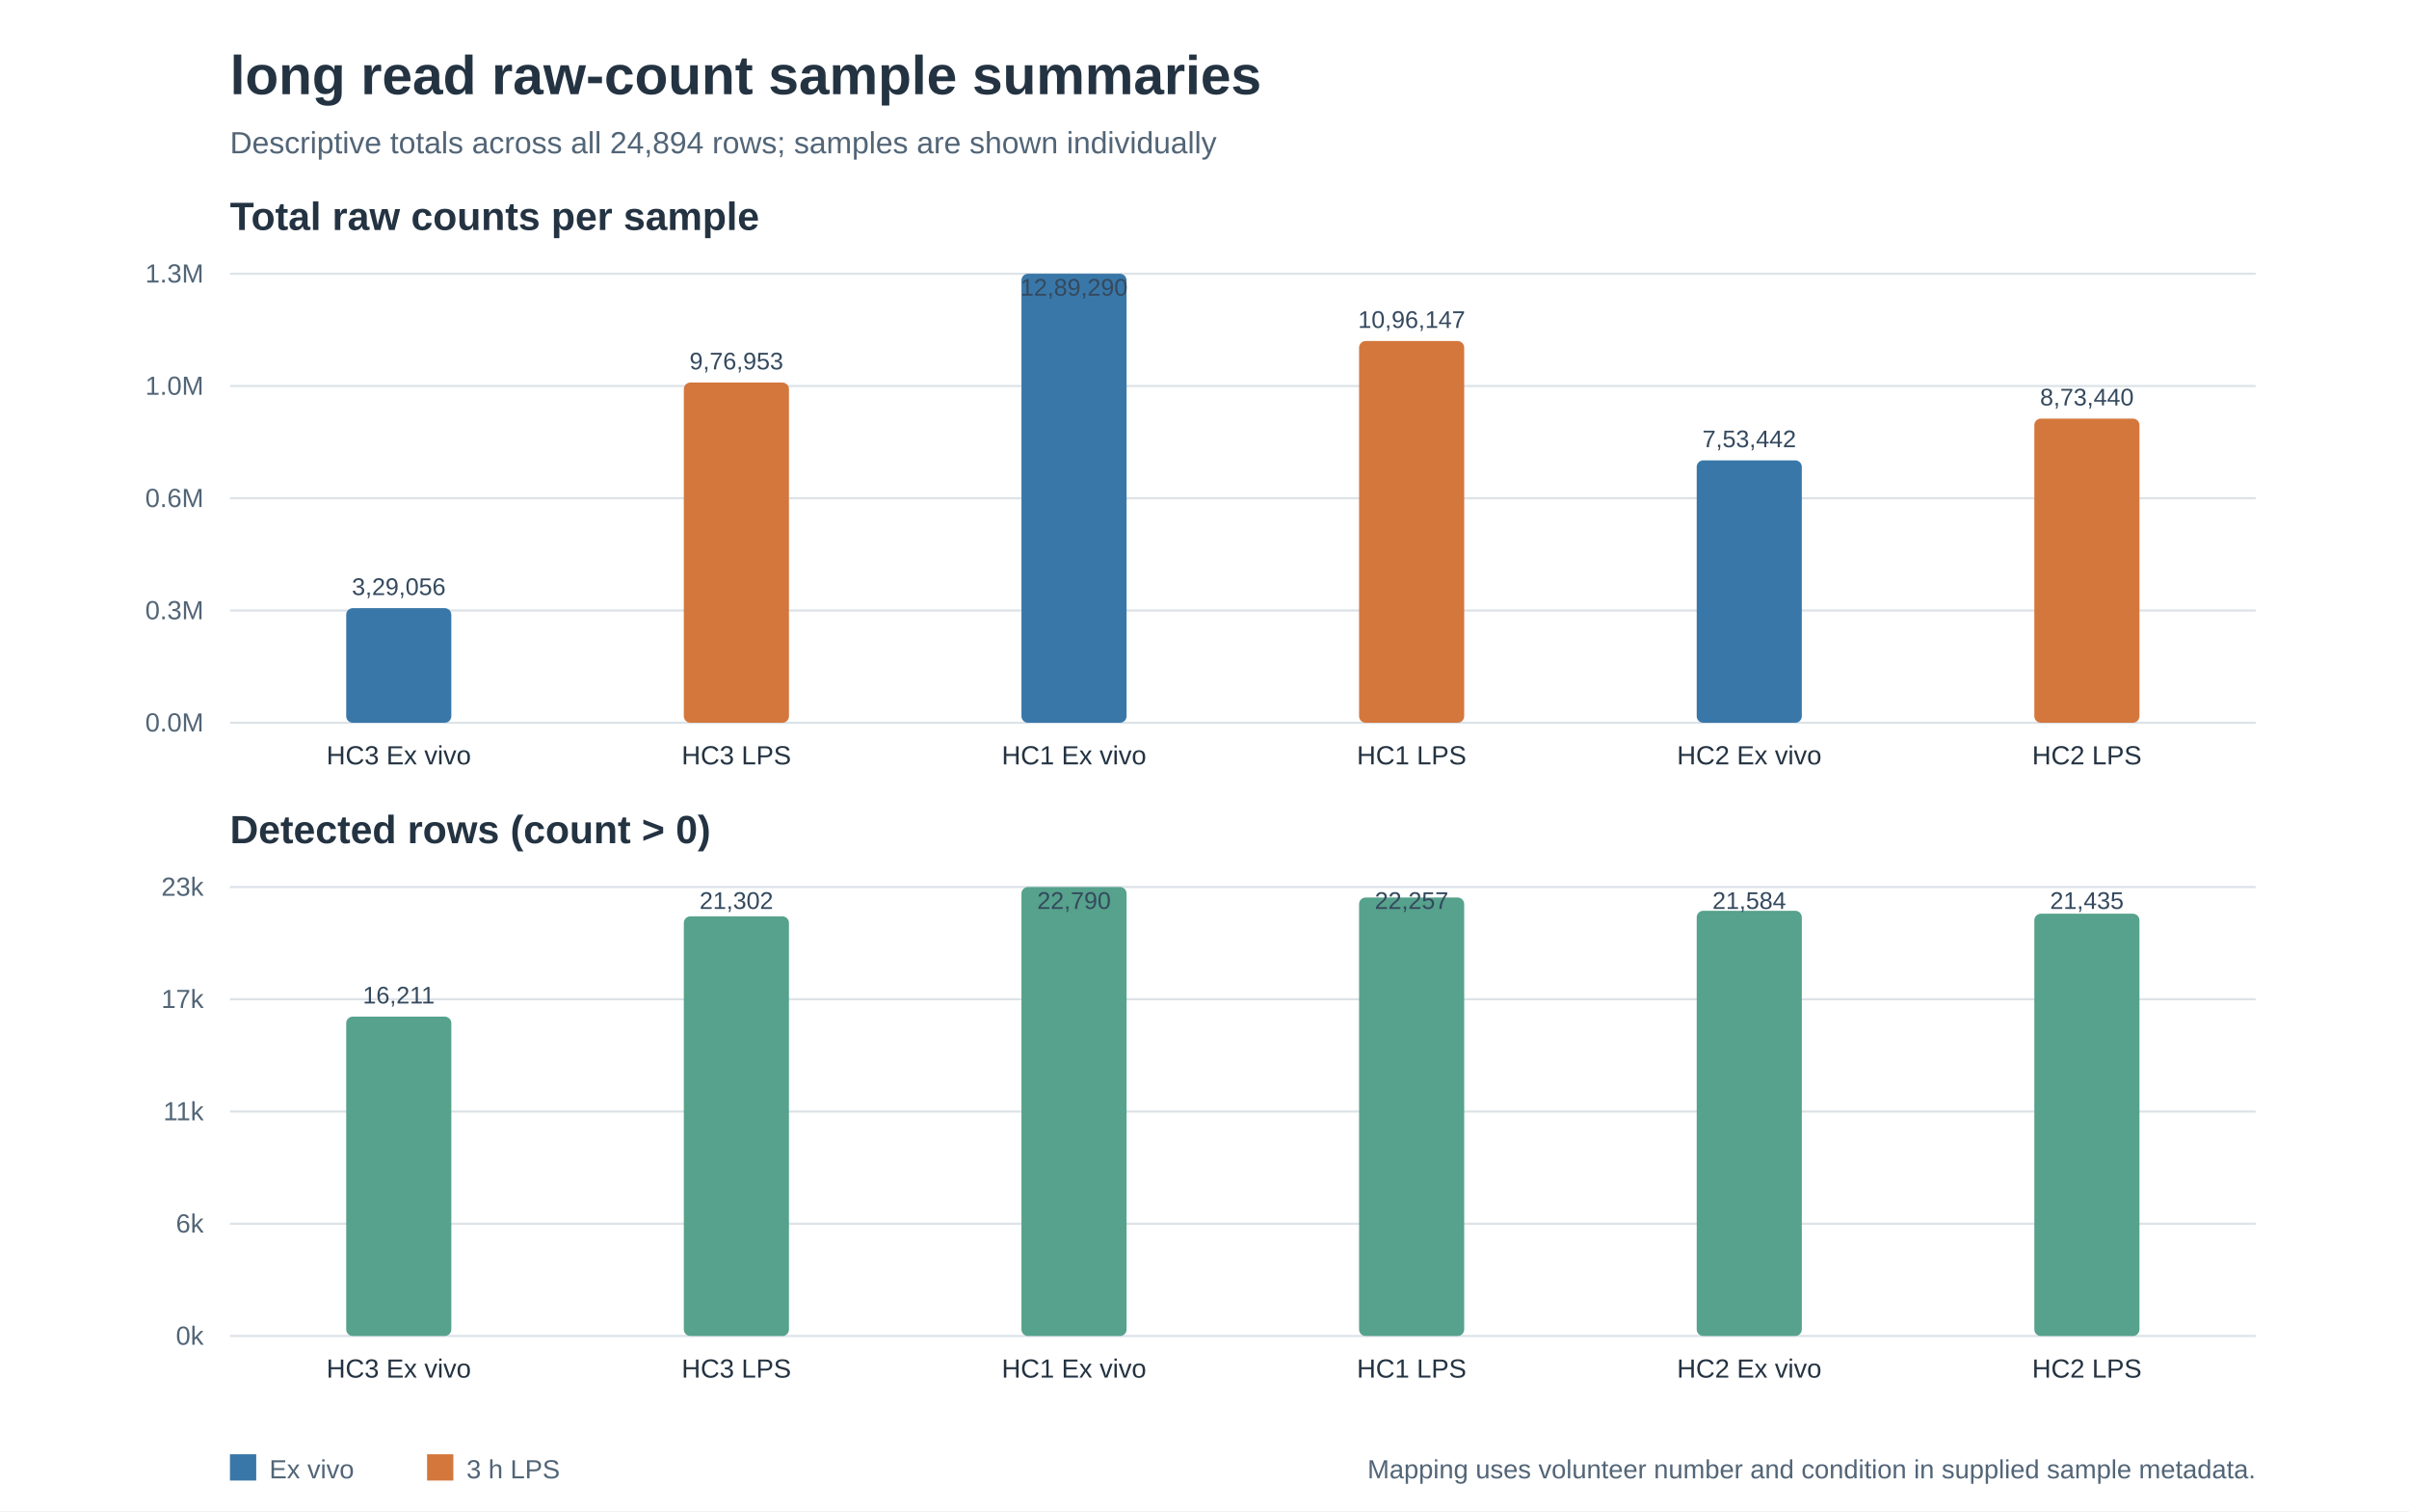
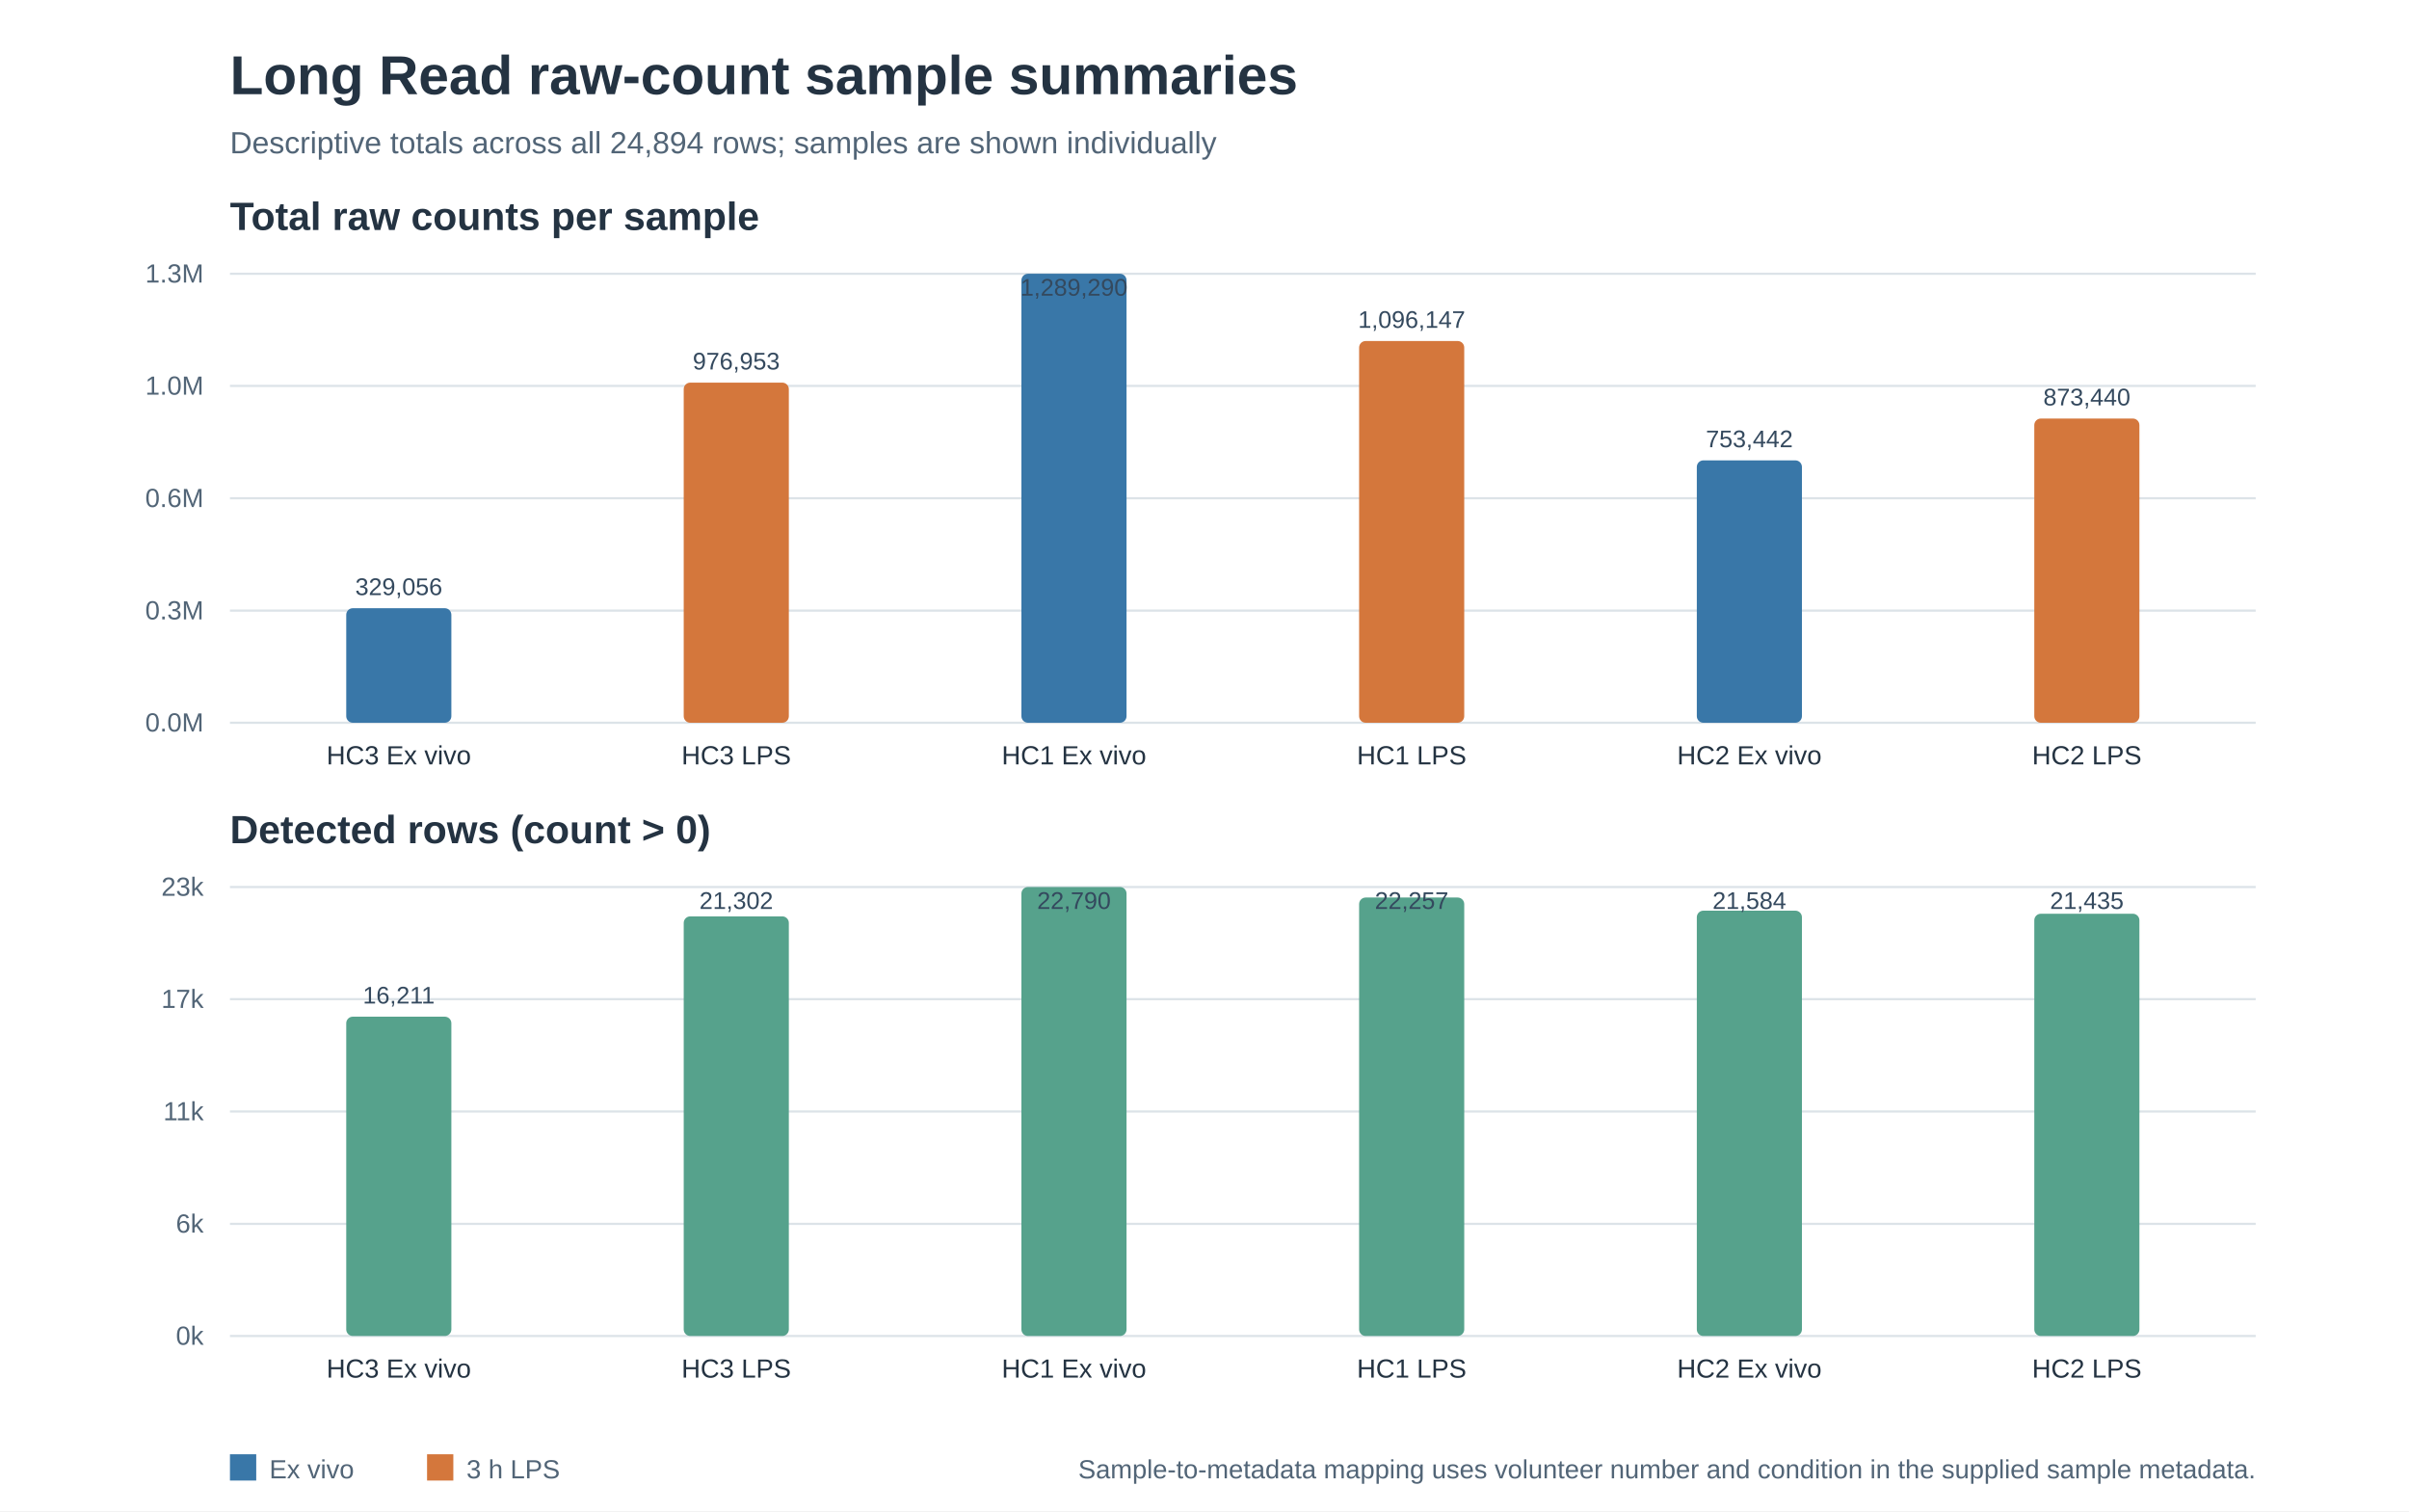
<svg xmlns="http://www.w3.org/2000/svg" width="1100" height="690" viewBox="0 0 1100 690">
-   <rect width="100%" height="100%" fill="#fff" />
+   <rect width="100%" height="100%" fill="#ffffff" />
  <style>text{font-family:Arial,sans-serif;fill:#243342}.title{font-size:25px;font-weight:700}.subtitle{font-size:14px;fill:#526577}.panel{font-size:18px;font-weight:700}.axis{font-size:12px;fill:#526577}.sample{font-size:12px}.value{font-size:11px;fill:#34495e}.grid{stroke:#dce3e8;stroke-width:1}</style>
-   <text x="105" y="43" class="title">long read raw-count sample summaries</text>
+   <text x="105" y="43" class="title">Long Read raw-count sample summaries</text>
  <text x="105" y="70" class="subtitle">Descriptive totals across all 24,894 rows; samples are shown individually</text>
  <text x="105" y="105" class="panel">Total raw counts per sample</text>
-   <line x1="105" y1="330" x2="1030" y2="330" class="grid" />
-   <text x="93" y="334" text-anchor="end" class="axis">0.0M</text>
-   <line x1="105" y1="278.75" x2="1030" y2="278.75" class="grid" />
-   <text x="93" y="282.75" text-anchor="end" class="axis">0.3M</text>
+   <line x1="105" y1="330.0" x2="1030" y2="330.0" class="grid" />
+   <text x="93" y="334.0" text-anchor="end" class="axis">0.0M</text>
+   <line x1="105" y1="278.8" x2="1030" y2="278.8" class="grid" />
+   <text x="93" y="282.8" text-anchor="end" class="axis">0.3M</text>
  <line x1="105" y1="227.5" x2="1030" y2="227.5" class="grid" />
  <text x="93" y="231.5" text-anchor="end" class="axis">0.6M</text>
-   <line x1="105" y1="176.25" x2="1030" y2="176.25" class="grid" />
-   <text x="93" y="180.25" text-anchor="end" class="axis">1.0M</text>
-   <line x1="105" y1="125" x2="1030" y2="125" class="grid" />
-   <text x="93" y="129" text-anchor="end" class="axis">1.3M</text>
-   <rect x="158.083" y="277.679" width="48" height="52.321" rx="3" fill="#3977a8" />
-   <text x="182.083" y="271.679" text-anchor="middle" class="value">3,29,056</text>
-   <text x="182.083" y="349" text-anchor="middle" class="sample">HC3 Ex vivo</text>
-   <rect x="312.25" y="174.662" width="48" height="155.338" rx="3" fill="#d4773c" />
-   <text x="336.25" y="168.662" text-anchor="middle" class="value">9,76,953</text>
-   <text x="336.25" y="349" text-anchor="middle" class="sample">HC3 LPS</text>
-   <rect x="466.417" y="125" width="48" height="205" rx="3" fill="#3977a8" />
-   <text x="490.417" y="135" text-anchor="middle" class="value">12,89,290</text>
-   <text x="490.417" y="349" text-anchor="middle" class="sample">HC1 Ex vivo</text>
-   <rect x="620.583" y="155.71" width="48" height="174.29" rx="3" fill="#d4773c" />
-   <text x="644.583" y="149.71" text-anchor="middle" class="value">10,96,147</text>
-   <text x="644.583" y="349" text-anchor="middle" class="sample">HC1 LPS</text>
-   <rect x="774.75" y="210.201" width="48" height="119.799" rx="3" fill="#3977a8" />
-   <text x="798.75" y="204.201" text-anchor="middle" class="value">7,53,442</text>
-   <text x="798.75" y="349" text-anchor="middle" class="sample">HC2 Ex vivo</text>
-   <rect x="928.917" y="191.121" width="48" height="138.879" rx="3" fill="#d4773c" />
-   <text x="952.917" y="185.121" text-anchor="middle" class="value">8,73,440</text>
-   <text x="952.917" y="349" text-anchor="middle" class="sample">HC2 LPS</text>
+   <line x1="105" y1="176.2" x2="1030" y2="176.2" class="grid" />
+   <text x="93" y="180.2" text-anchor="end" class="axis">1.0M</text>
+   <line x1="105" y1="125.0" x2="1030" y2="125.0" class="grid" />
+   <text x="93" y="129.0" text-anchor="end" class="axis">1.3M</text>
+   <rect x="158.1" y="277.7" width="48.0" height="52.3" rx="3" fill="#3977a8" />
+   <text x="182.1" y="271.7" text-anchor="middle" class="value">329,056</text>
+   <text x="182.1" y="349" text-anchor="middle" class="sample">HC3 Ex vivo</text>
+   <rect x="312.2" y="174.7" width="48.0" height="155.3" rx="3" fill="#d4773c" />
+   <text x="336.2" y="168.7" text-anchor="middle" class="value">976,953</text>
+   <text x="336.2" y="349" text-anchor="middle" class="sample">HC3 LPS</text>
+   <rect x="466.4" y="125.0" width="48.0" height="205.0" rx="3" fill="#3977a8" />
+   <text x="490.4" y="135.0" text-anchor="middle" class="value">1,289,290</text>
+   <text x="490.4" y="349" text-anchor="middle" class="sample">HC1 Ex vivo</text>
+   <rect x="620.6" y="155.7" width="48.0" height="174.3" rx="3" fill="#d4773c" />
+   <text x="644.6" y="149.7" text-anchor="middle" class="value">1,096,147</text>
+   <text x="644.6" y="349" text-anchor="middle" class="sample">HC1 LPS</text>
+   <rect x="774.8" y="210.2" width="48.0" height="119.8" rx="3" fill="#3977a8" />
+   <text x="798.8" y="204.2" text-anchor="middle" class="value">753,442</text>
+   <text x="798.8" y="349" text-anchor="middle" class="sample">HC2 Ex vivo</text>
+   <rect x="928.9" y="191.1" width="48.0" height="138.9" rx="3" fill="#d4773c" />
+   <text x="952.9" y="185.1" text-anchor="middle" class="value">873,440</text>
+   <text x="952.9" y="349" text-anchor="middle" class="sample">HC2 LPS</text>
  <text x="105" y="385" class="panel">Detected rows (count &gt; 0)</text>
-   <line x1="105" y1="610" x2="1030" y2="610" class="grid" />
-   <text x="93" y="614" text-anchor="end" class="axis">0k</text>
-   <line x1="105" y1="558.75" x2="1030" y2="558.75" class="grid" />
-   <text x="93" y="562.75" text-anchor="end" class="axis">6k</text>
+   <line x1="105" y1="610.0" x2="1030" y2="610.0" class="grid" />
+   <text x="93" y="614.0" text-anchor="end" class="axis">0k</text>
+   <line x1="105" y1="558.8" x2="1030" y2="558.8" class="grid" />
+   <text x="93" y="562.8" text-anchor="end" class="axis">6k</text>
  <line x1="105" y1="507.5" x2="1030" y2="507.5" class="grid" />
  <text x="93" y="511.5" text-anchor="end" class="axis">11k</text>
-   <line x1="105" y1="456.25" x2="1030" y2="456.25" class="grid" />
-   <text x="93" y="460.25" text-anchor="end" class="axis">17k</text>
-   <line x1="105" y1="405" x2="1030" y2="405" class="grid" />
-   <text x="93" y="409" text-anchor="end" class="axis">23k</text>
-   <rect x="158.083" y="464.179" width="48" height="145.821" rx="3" fill="#56a28c" />
-   <text x="182.083" y="458.179" text-anchor="middle" class="value">16,211</text>
-   <text x="182.083" y="629" text-anchor="middle" class="sample">HC3 Ex vivo</text>
-   <rect x="312.25" y="418.385" width="48" height="191.615" rx="3" fill="#56a28c" />
-   <text x="336.25" y="415" text-anchor="middle" class="value">21,302</text>
-   <text x="336.25" y="629" text-anchor="middle" class="sample">HC3 LPS</text>
-   <rect x="466.417" y="405" width="48" height="205" rx="3" fill="#56a28c" />
-   <text x="490.417" y="415" text-anchor="middle" class="value">22,790</text>
-   <text x="490.417" y="629" text-anchor="middle" class="sample">HC1 Ex vivo</text>
-   <rect x="620.583" y="409.794" width="48" height="200.206" rx="3" fill="#56a28c" />
-   <text x="644.583" y="415" text-anchor="middle" class="value">22,257</text>
-   <text x="644.583" y="629" text-anchor="middle" class="sample">HC1 LPS</text>
-   <rect x="774.75" y="415.848" width="48" height="194.152" rx="3" fill="#56a28c" />
-   <text x="798.75" y="415" text-anchor="middle" class="value">21,584</text>
-   <text x="798.75" y="629" text-anchor="middle" class="sample">HC2 Ex vivo</text>
-   <rect x="928.917" y="417.188" width="48" height="192.812" rx="3" fill="#56a28c" />
-   <text x="952.917" y="415" text-anchor="middle" class="value">21,435</text>
-   <text x="952.917" y="629" text-anchor="middle" class="sample">HC2 LPS</text>
+   <line x1="105" y1="456.2" x2="1030" y2="456.2" class="grid" />
+   <text x="93" y="460.2" text-anchor="end" class="axis">17k</text>
+   <line x1="105" y1="405.0" x2="1030" y2="405.0" class="grid" />
+   <text x="93" y="409.0" text-anchor="end" class="axis">23k</text>
+   <rect x="158.1" y="464.2" width="48.0" height="145.8" rx="3" fill="#56a28c" />
+   <text x="182.1" y="458.2" text-anchor="middle" class="value">16,211</text>
+   <text x="182.1" y="629" text-anchor="middle" class="sample">HC3 Ex vivo</text>
+   <rect x="312.2" y="418.4" width="48.0" height="191.6" rx="3" fill="#56a28c" />
+   <text x="336.2" y="415.0" text-anchor="middle" class="value">21,302</text>
+   <text x="336.2" y="629" text-anchor="middle" class="sample">HC3 LPS</text>
+   <rect x="466.4" y="405.0" width="48.0" height="205.0" rx="3" fill="#56a28c" />
+   <text x="490.4" y="415.0" text-anchor="middle" class="value">22,790</text>
+   <text x="490.4" y="629" text-anchor="middle" class="sample">HC1 Ex vivo</text>
+   <rect x="620.6" y="409.8" width="48.0" height="200.2" rx="3" fill="#56a28c" />
+   <text x="644.6" y="415.0" text-anchor="middle" class="value">22,257</text>
+   <text x="644.6" y="629" text-anchor="middle" class="sample">HC1 LPS</text>
+   <rect x="774.8" y="415.8" width="48.0" height="194.2" rx="3" fill="#56a28c" />
+   <text x="798.8" y="415.0" text-anchor="middle" class="value">21,584</text>
+   <text x="798.8" y="629" text-anchor="middle" class="sample">HC2 Ex vivo</text>
+   <rect x="928.9" y="417.2" width="48.0" height="192.8" rx="3" fill="#56a28c" />
+   <text x="952.9" y="415.0" text-anchor="middle" class="value">21,435</text>
+   <text x="952.9" y="629" text-anchor="middle" class="sample">HC2 LPS</text>
  <rect x="105" y="664" width="12" height="12" fill="#3977a8" />
  <text x="123" y="675" class="axis">Ex vivo</text>
  <rect x="195" y="664" width="12" height="12" fill="#d4773c" />
  <text x="213" y="675" class="axis">3 h LPS</text>
-   <text x="1030" y="675" text-anchor="end" class="axis">Mapping uses volunteer number and condition in supplied sample metadata.</text>
+   <text x="1030" y="675" text-anchor="end" class="axis">Sample-to-metadata mapping uses volunteer number and condition in the supplied sample metadata.</text>
</svg>
